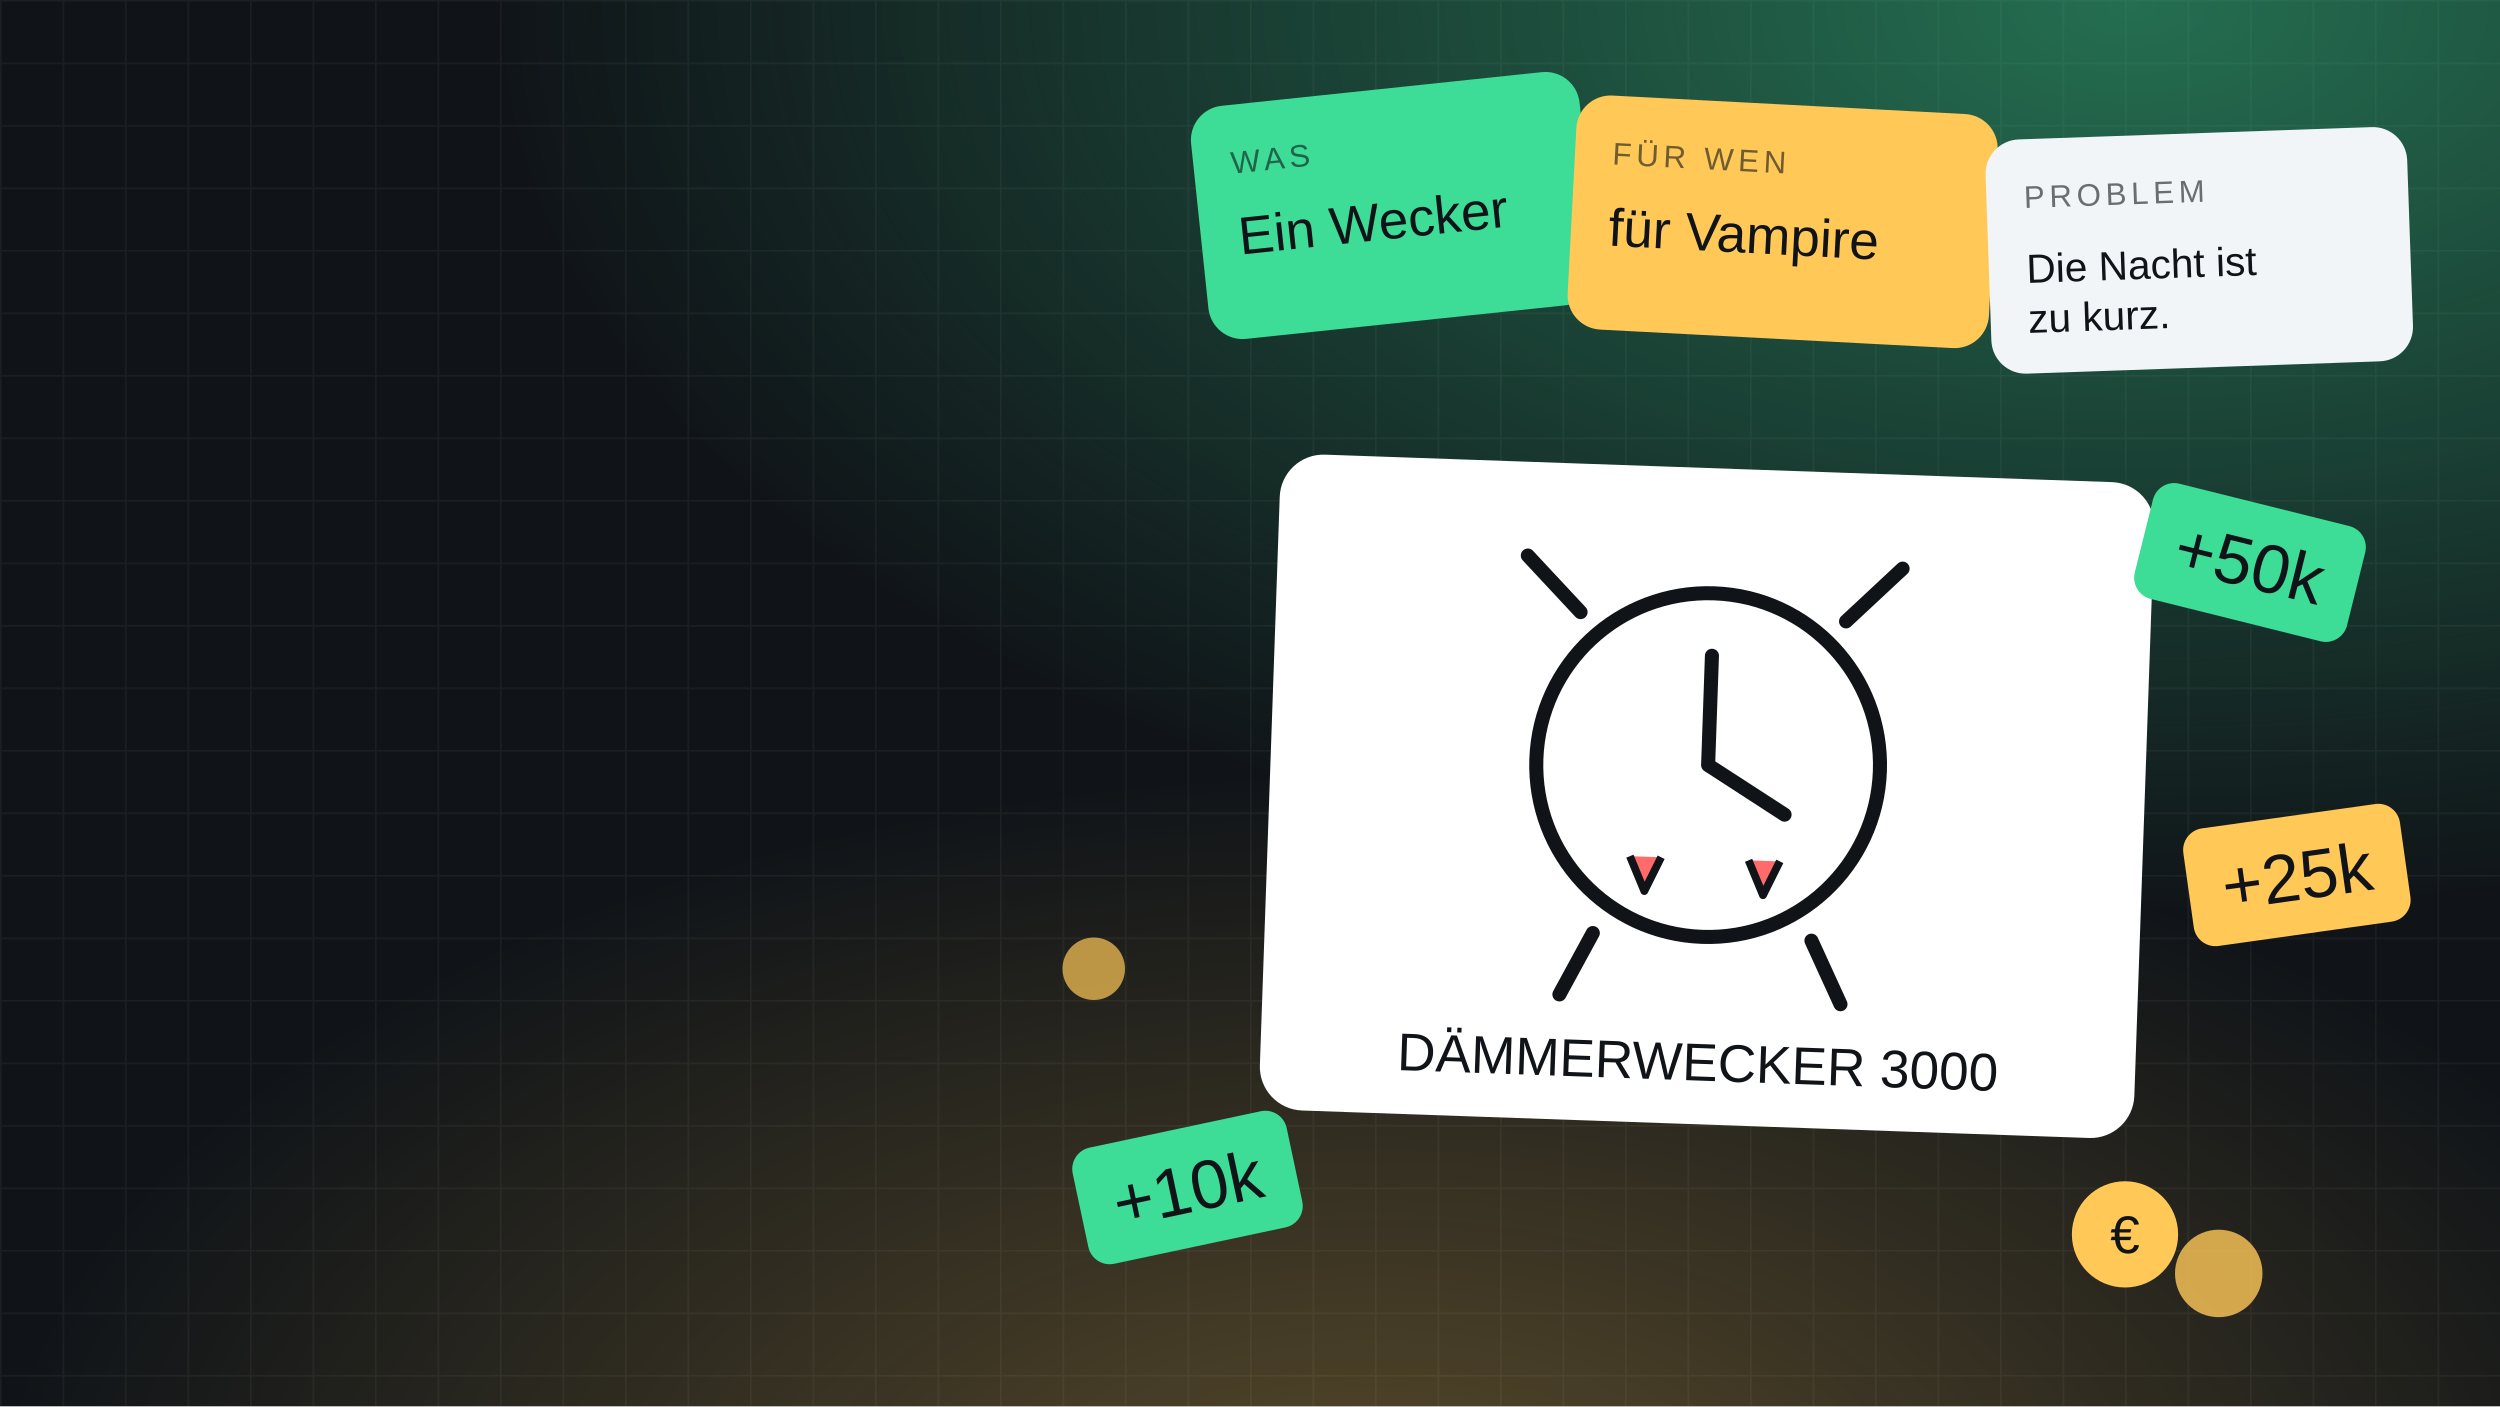
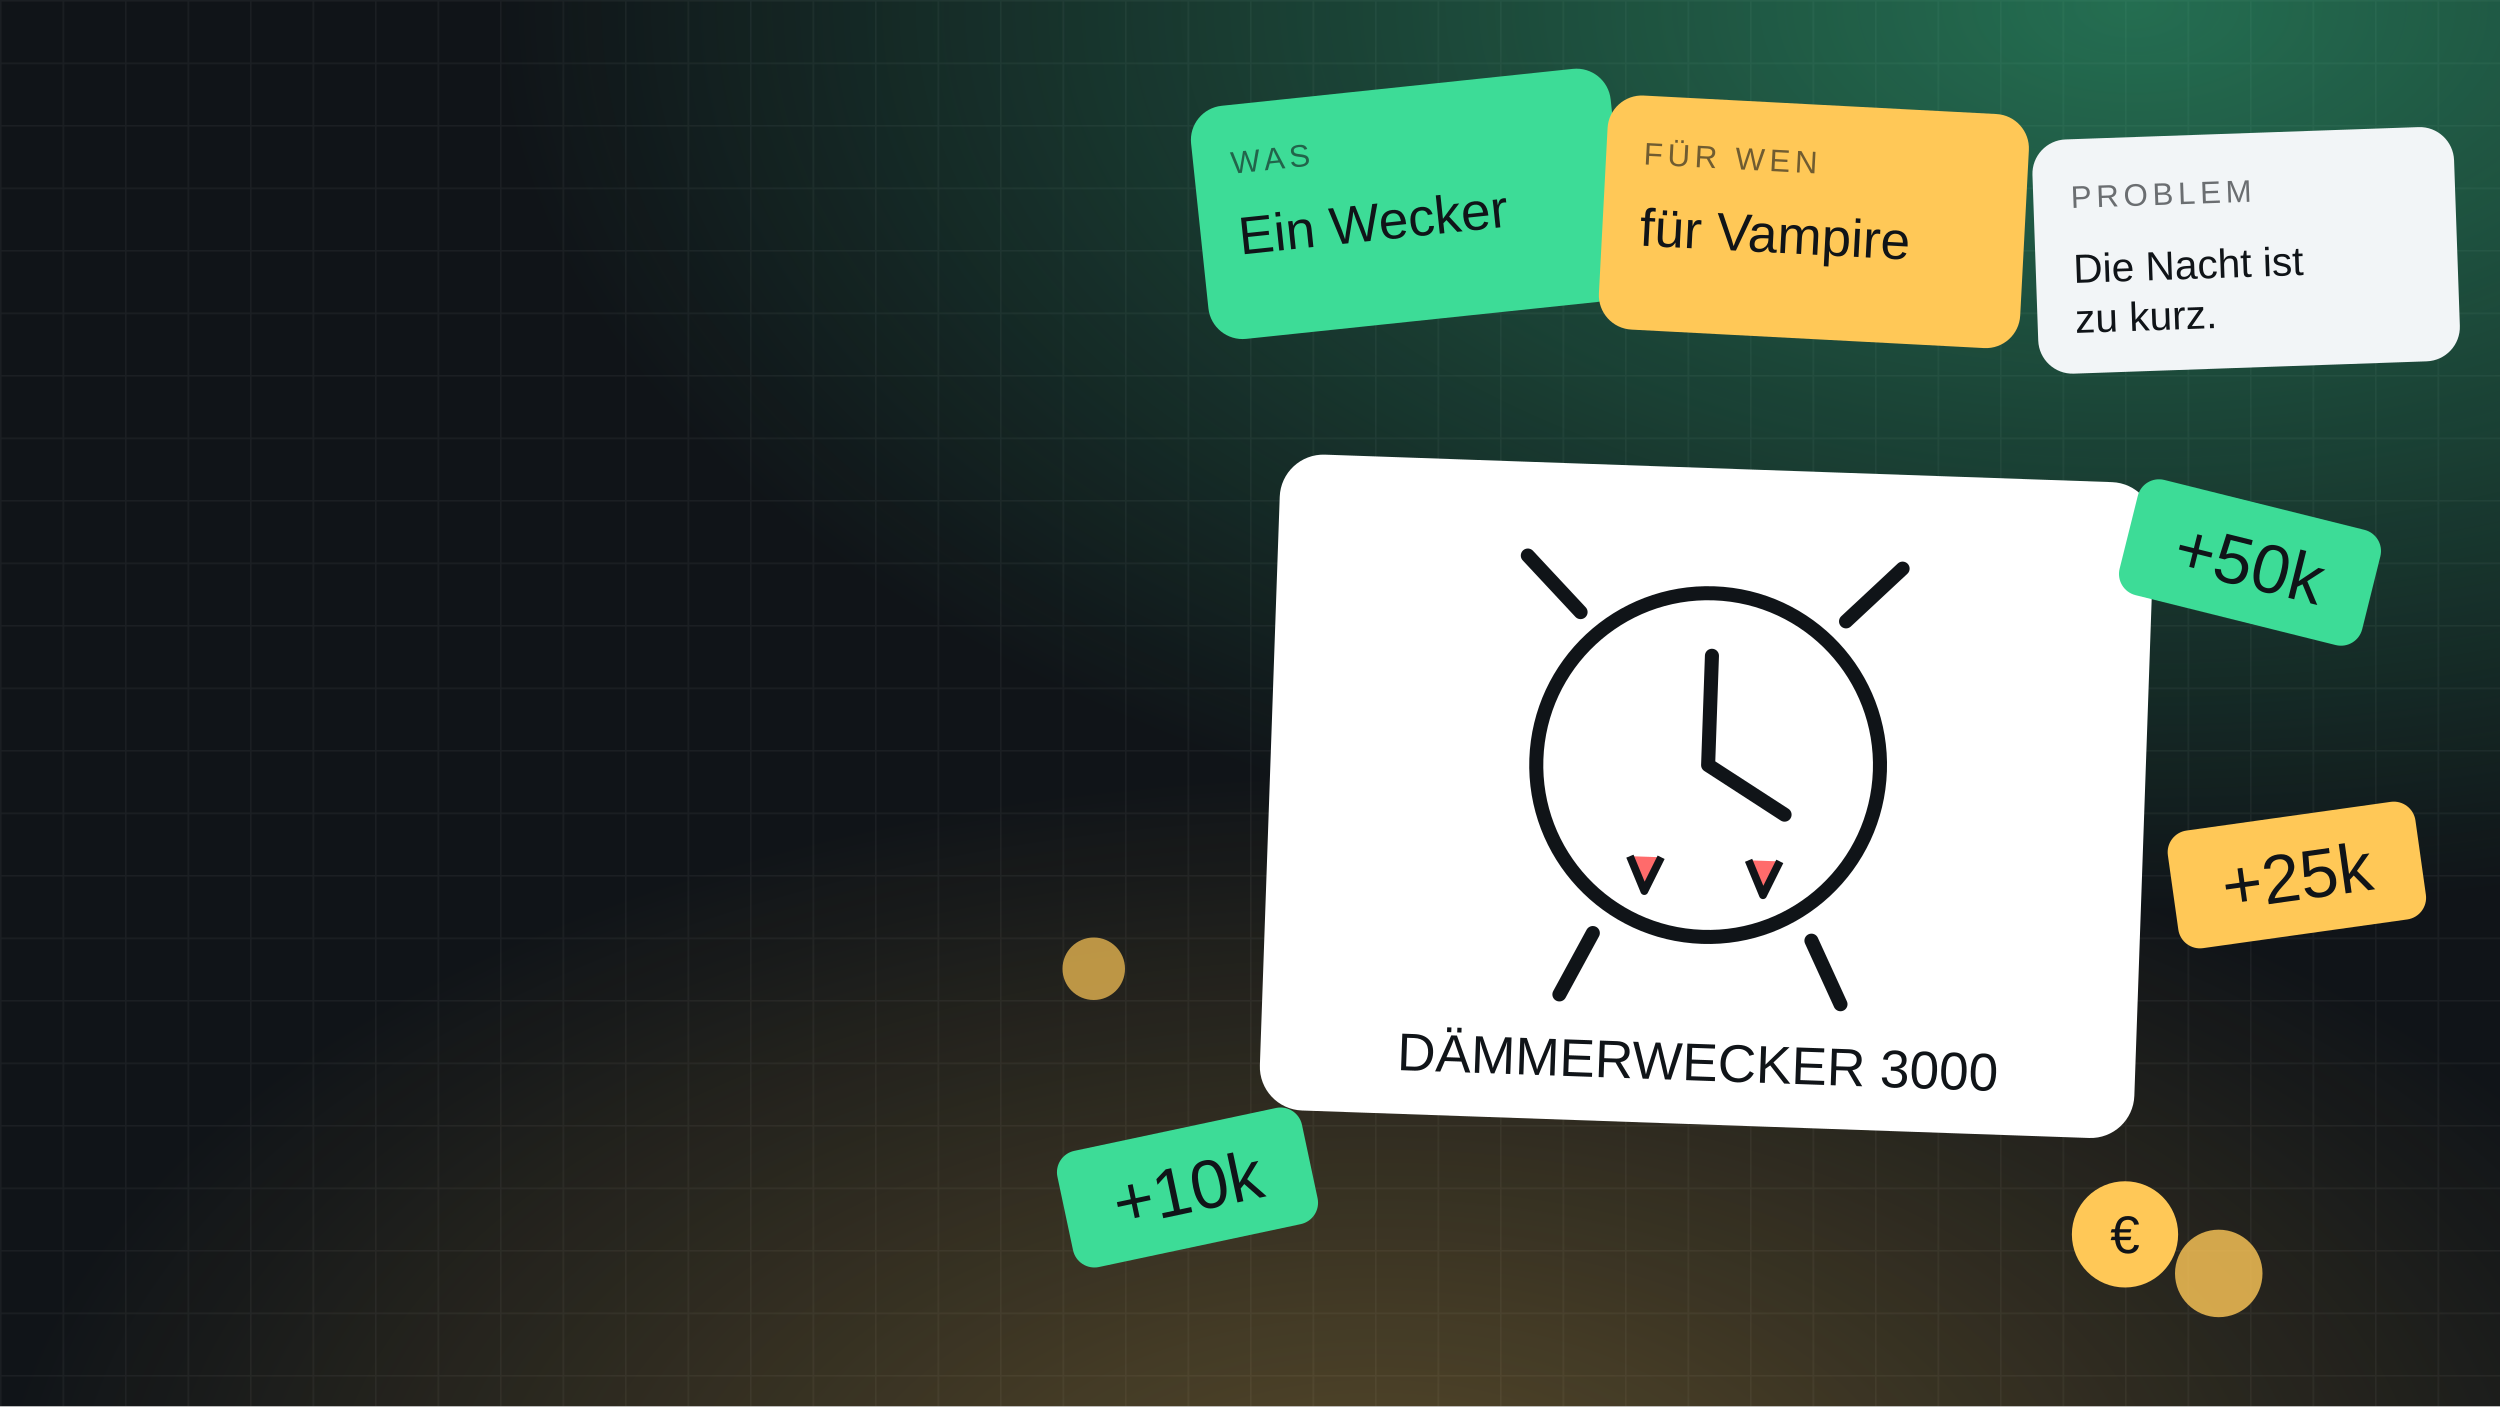
<svg xmlns="http://www.w3.org/2000/svg" viewBox="0 0 1600 900" font-family="'Arial Black', 'Helvetica Neue', Arial, sans-serif">
  <defs>
    <pattern id="grid" width="40" height="40" patternUnits="userSpaceOnUse">
      <path d="M40 0H0V40" fill="none" stroke="#F2F5F7" stroke-opacity=".05" stroke-width="2" />
    </pattern>
    <radialGradient id="mint" cx="85%" cy="0%" r="65%">
      <stop offset="0" stop-color="#3DDC97" stop-opacity=".45" />
      <stop offset="1" stop-color="#3DDC97" stop-opacity="0" />
    </radialGradient>
    <radialGradient id="gold" cx="55%" cy="110%" r="55%">
      <stop offset="0" stop-color="#FFC857" stop-opacity=".30" />
      <stop offset="1" stop-color="#FFC857" stop-opacity="0" />
    </radialGradient>
  </defs>
  <rect width="1600" height="900" fill="#101418" />
  <rect width="1600" height="900" fill="url(#grid)" />
  <rect width="1600" height="900" fill="url(#mint)" />
  <rect width="1600" height="900" fill="url(#gold)" />
  <g transform="translate(760 70) rotate(-6)">
-     <rect width="250" height="150" rx="22" fill="#3DDC97" />
+     <rect width="270" height="150" rx="22" fill="#3DDC97" />
    <text x="24" y="44" font-size="20" fill="#101418" opacity=".6" letter-spacing="3">WAS</text>
    <text x="24" y="96" font-size="34" fill="#101418">Ein Wecker</text>
  </g>
-   <g transform="translate(1010 60) rotate(3)">
+   <g transform="translate(1030 60) rotate(3)">
    <rect width="270" height="150" rx="22" fill="#FFC857" />
    <text x="24" y="44" font-size="20" fill="#101418" opacity=".6" letter-spacing="3">FÜR WEN</text>
    <text x="24" y="96" font-size="34" fill="#101418">für Vampire</text>
  </g>
-   <g transform="translate(1270 90) rotate(-2)">
+   <g transform="translate(1300 90) rotate(-2)">
    <rect width="270" height="150" rx="22" fill="#F2F5F7" />
    <text x="24" y="44" font-size="20" fill="#101418" opacity=".6" letter-spacing="3">PROBLEM</text>
    <text x="24" y="92" font-size="26" fill="#101418">Die Nacht ist</text>
    <text x="24" y="124" font-size="26" fill="#101418">zu kurz.</text>
  </g>
  <g transform="translate(820 290) rotate(2)">
    <rect width="560" height="420" rx="28" fill="#FFFFFF" />
    <g fill="none" stroke="#101418" stroke-width="9" stroke-linecap="round" stroke-linejoin="round">
      <circle cx="280" cy="190" r="110" />
      <path d="M280 190 L280 120 M280 190 L330 220" />
      <path d="M195 95 L160 60 M365 95 L400 60" />
      <path d="M210 300 L190 340 M350 300 L370 340" />
    </g>
    <path d="M232 250 l10 22 l10 -22" fill="#FF6B6B" stroke="#101418" stroke-width="5" stroke-linejoin="round" />
    <path d="M308 250 l10 22 l10 -22" fill="#FF6B6B" stroke="#101418" stroke-width="5" stroke-linejoin="round" />
    <text x="280" y="392" font-size="34" fill="#101418" text-anchor="middle">DÄMMERWECKER 3000</text>
  </g>
  <g font-size="44" fill="#101418" text-anchor="middle">
    <g transform="translate(1440 360) rotate(14)">
-       <rect x="-70" y="-38" width="140" height="76" rx="14" fill="#3DDC97" />
+       <rect x="-80" y="-38" width="160" height="76" rx="14" fill="#3DDC97" />
      <text y="16">+50k</text>
    </g>
    <g transform="translate(1470 560) rotate(-8)">
-       <rect x="-70" y="-38" width="140" height="76" rx="14" fill="#FFC857" />
+       <rect x="-80" y="-38" width="160" height="76" rx="14" fill="#FFC857" />
      <text y="16">+25k</text>
    </g>
    <g transform="translate(760 760) rotate(-12)">
-       <rect x="-70" y="-38" width="140" height="76" rx="14" fill="#3DDC97" />
+       <rect x="-80" y="-38" width="160" height="76" rx="14" fill="#3DDC97" />
      <text y="16">+10k</text>
    </g>
  </g>
  <g fill="#FFC857">
    <circle cx="1360" cy="790" r="34" />
    <circle cx="1420" cy="815" r="28" opacity=".8" />
    <circle cx="700" cy="620" r="20" opacity=".7" />
  </g>
  <text x="1360" y="802" font-size="34" fill="#101418" text-anchor="middle">€</text>
</svg>
